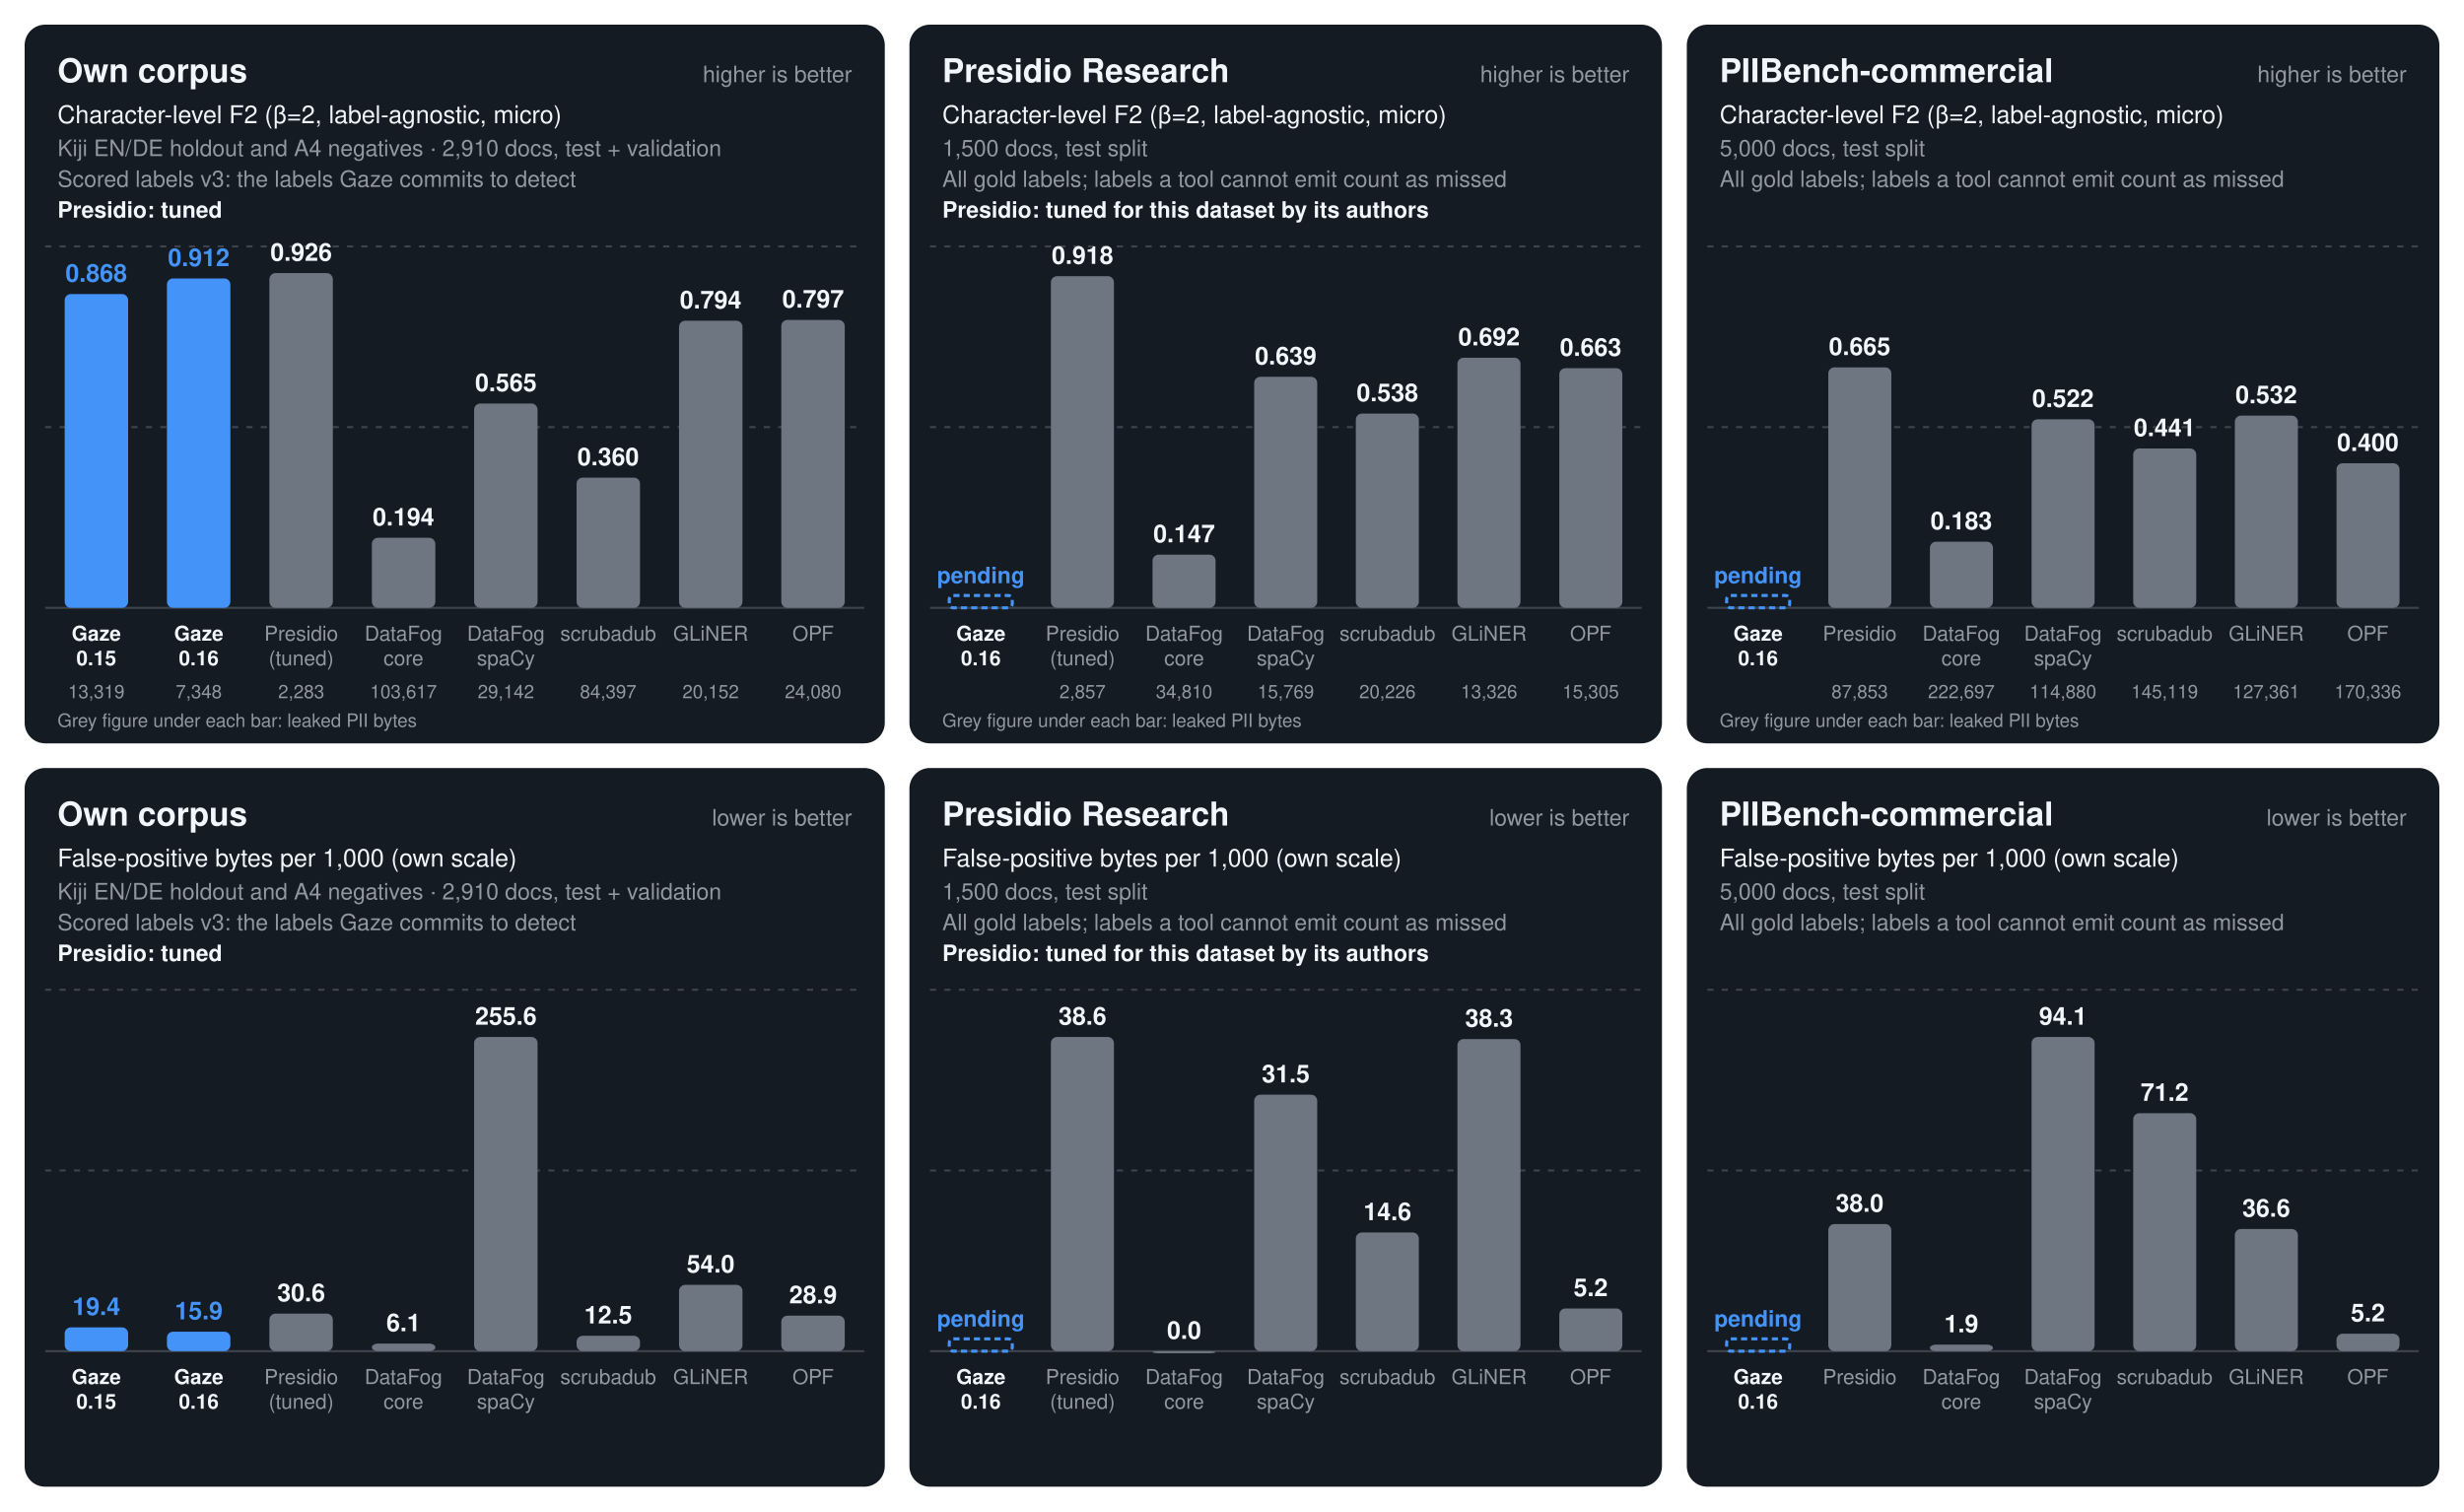
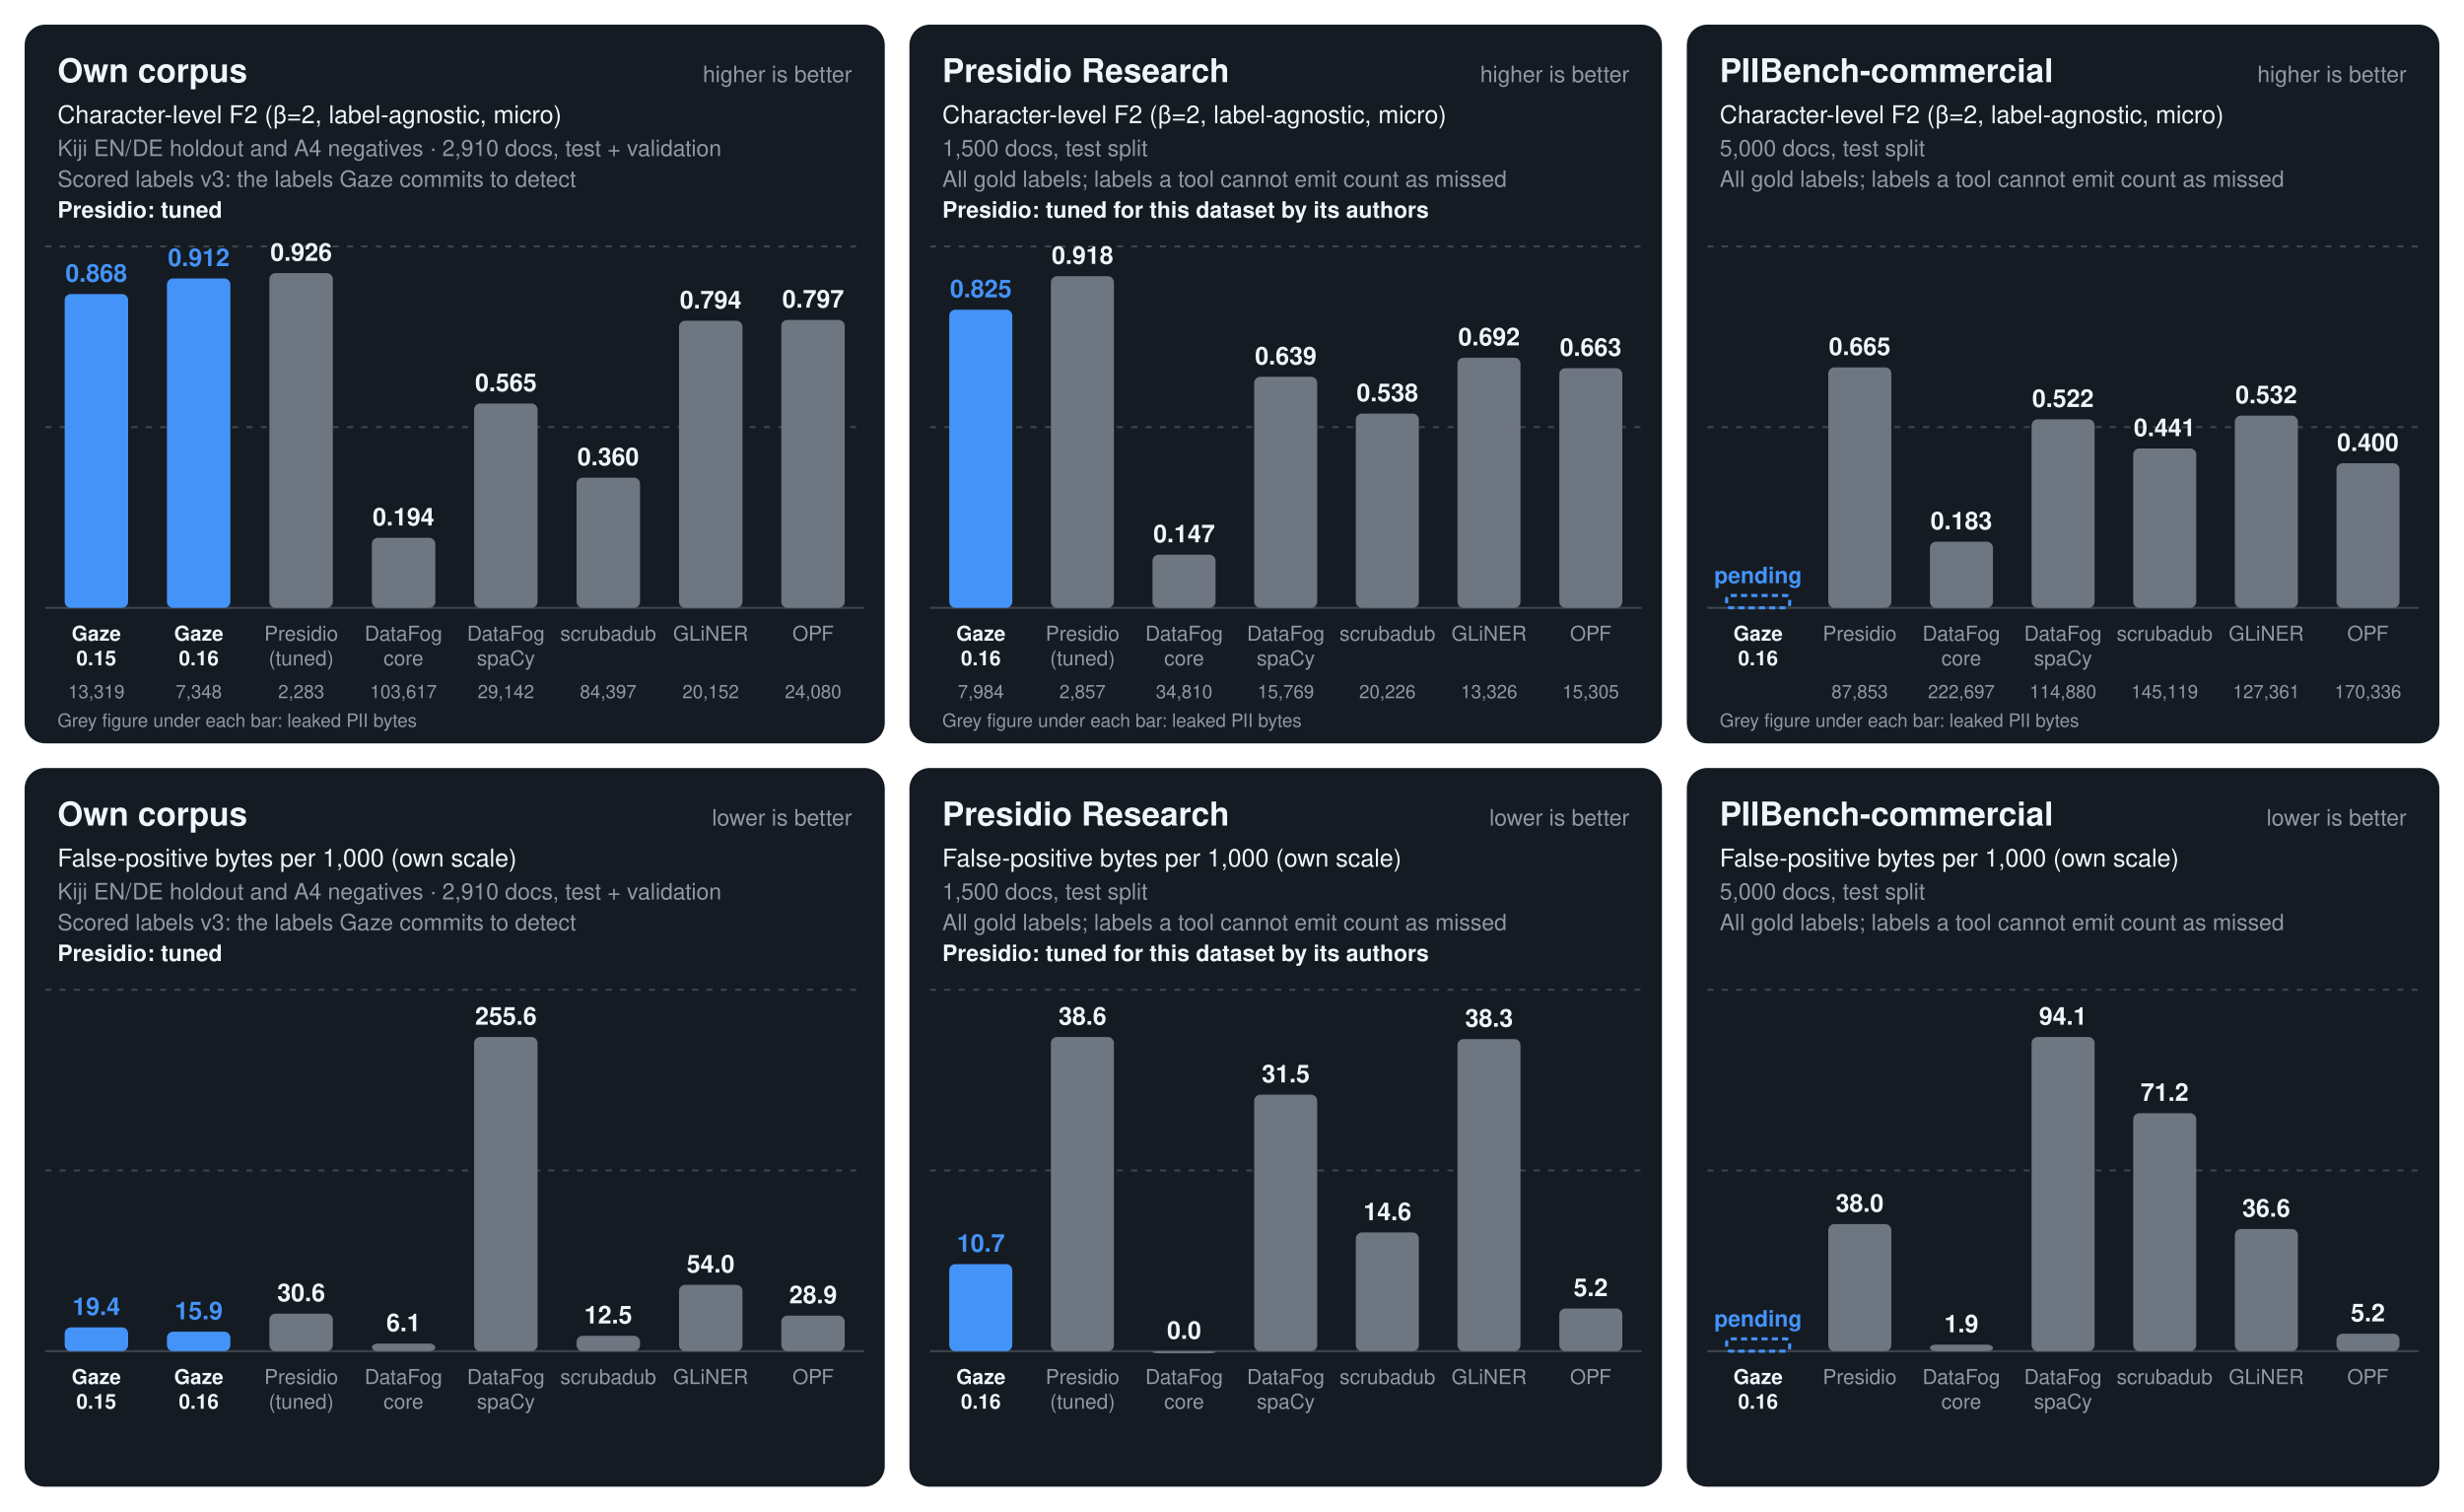
<svg xmlns="http://www.w3.org/2000/svg" viewBox="0 0 1200 736" width="1200" height="736" font-family="-apple-system,BlinkMacSystemFont,'Segoe UI',Helvetica,Arial,sans-serif" role="img" aria-label="Benchmark panels for own corpus, Presidio Research and PIIBench-commercial: character-level F2 (higher is better) with leaked PII bytes under each bar, and false-positive bytes per 1,000 bytes (lower is better), Gaze release against declared competitor configurations.">
  <rect x="12.0" y="12" width="418.9" height="350" rx="10" fill="#151b23" />
  <text x="28.0" y="40" font-size="16" font-weight="700" fill="#f0f6fc">Own corpus</text>
  <text x="414.9" y="40" font-size="11" text-anchor="end" fill="#9198a1">higher is better</text>
  <text x="28.0" y="60" font-size="12" fill="#f0f6fc">Character-level F2 (β=2, label-agnostic, micro)</text>
  <text x="28.0" y="76" font-size="11" fill="#9198a1">Kiji EN/DE holdout and A4 negatives · 2,910 docs, test + validation</text>
  <text x="28.0" y="91" font-size="11" fill="#9198a1">Scored labels v3: the labels Gaze commits to detect</text>
  <text x="28.0" y="106" font-size="11" font-weight="600" fill="#f0f6fc" textLength="93.0" lengthAdjust="spacingAndGlyphs">Presidio: tuned</text>
  <line x1="22.0" x2="420.9" y1="296.0" y2="296.0" stroke="#3d444d" stroke-width="1" />
  <line x1="22.0" x2="420.9" y1="208.0" y2="208.0" stroke="#3d444d" stroke-width="1" stroke-dasharray="3 4" />
  <line x1="22.0" x2="420.9" y1="120.0" y2="120.0" stroke="#3d444d" stroke-width="1" stroke-dasharray="3 4" />
  <rect x="31.5" y="143.2" width="30.9" height="152.8" rx="3" fill="#4493f8" />
  <text x="46.9" y="137.2" font-size="12" font-weight="700" text-anchor="middle" fill="#4493f8">0.868</text>
  <text x="46.9" y="312" font-size="10" font-weight="600" text-anchor="middle" fill="#f0f6fc">Gaze</text>
  <text x="46.9" y="324" font-size="10" font-weight="600" text-anchor="middle" fill="#f0f6fc">0.15</text>
  <text x="46.9" y="340.0" font-size="9" text-anchor="middle" fill="#9198a1">13,319</text>
  <rect x="81.3" y="135.6" width="30.9" height="160.4" rx="3" fill="#4493f8" />
  <text x="96.8" y="129.6" font-size="12" font-weight="700" text-anchor="middle" fill="#4493f8">0.912</text>
  <text x="96.8" y="312" font-size="10" font-weight="600" text-anchor="middle" fill="#f0f6fc">Gaze</text>
  <text x="96.8" y="324" font-size="10" font-weight="600" text-anchor="middle" fill="#f0f6fc">0.16</text>
  <text x="96.8" y="340.0" font-size="9" text-anchor="middle" fill="#9198a1">7,348</text>
  <rect x="131.2" y="133.0" width="30.9" height="163.0" rx="3" fill="#6e7681" />
  <text x="146.7" y="127.0" font-size="12" font-weight="700" text-anchor="middle" fill="#f0f6fc">0.926</text>
  <text x="146.7" y="312" font-size="10" font-weight="400" text-anchor="middle" fill="#9198a1" textLength="43.9" lengthAdjust="spacingAndGlyphs">Presidio</text>
  <text x="146.7" y="324" font-size="10" font-weight="400" text-anchor="middle" fill="#9198a1">(tuned)</text>
  <text x="146.7" y="340.0" font-size="9" text-anchor="middle" fill="#9198a1">2,283</text>
  <rect x="181.1" y="261.9" width="30.9" height="34.1" rx="3" fill="#6e7681" />
  <text x="196.5" y="255.9" font-size="12" font-weight="700" text-anchor="middle" fill="#f0f6fc">0.194</text>
  <text x="196.5" y="312" font-size="10" font-weight="400" text-anchor="middle" fill="#9198a1">DataFog</text>
  <text x="196.5" y="324" font-size="10" font-weight="400" text-anchor="middle" fill="#9198a1">core</text>
  <text x="196.5" y="340.0" font-size="9" text-anchor="middle" fill="#9198a1">103,617</text>
  <rect x="230.9" y="196.5" width="30.9" height="99.5" rx="3" fill="#6e7681" />
  <text x="246.4" y="190.5" font-size="12" font-weight="700" text-anchor="middle" fill="#f0f6fc">0.565</text>
  <text x="246.4" y="312" font-size="10" font-weight="400" text-anchor="middle" fill="#9198a1">DataFog</text>
  <text x="246.4" y="324" font-size="10" font-weight="400" text-anchor="middle" fill="#9198a1">spaCy</text>
  <text x="246.4" y="340.0" font-size="9" text-anchor="middle" fill="#9198a1">29,142</text>
  <rect x="280.8" y="232.6" width="30.9" height="63.4" rx="3" fill="#6e7681" />
  <text x="296.2" y="226.6" font-size="12" font-weight="700" text-anchor="middle" fill="#f0f6fc">0.360</text>
  <text x="296.2" y="312" font-size="10" font-weight="400" text-anchor="middle" fill="#9198a1" textLength="43.9" lengthAdjust="spacingAndGlyphs">scrubadub</text>
  <text x="296.2" y="340.0" font-size="9" text-anchor="middle" fill="#9198a1">84,397</text>
  <rect x="330.7" y="156.2" width="30.9" height="139.8" rx="3" fill="#6e7681" />
  <text x="346.1" y="150.2" font-size="12" font-weight="700" text-anchor="middle" fill="#f0f6fc">0.794</text>
  <text x="346.1" y="312" font-size="10" font-weight="400" text-anchor="middle" fill="#9198a1">GLiNER</text>
  <text x="346.1" y="340.0" font-size="9" text-anchor="middle" fill="#9198a1">20,152</text>
  <rect x="380.5" y="155.8" width="30.9" height="140.2" rx="3" fill="#6e7681" />
  <text x="396.0" y="149.8" font-size="12" font-weight="700" text-anchor="middle" fill="#f0f6fc">0.797</text>
  <text x="396.0" y="312" font-size="10" font-weight="400" text-anchor="middle" fill="#9198a1">OPF</text>
  <text x="396.0" y="340.0" font-size="9" text-anchor="middle" fill="#9198a1">24,080</text>
  <text x="28.0" y="354" font-size="9" fill="#9198a1">Grey figure under each bar: leaked PII bytes</text>
  <rect x="442.9" y="12" width="366.5" height="350" rx="10" fill="#151b23" />
  <text x="458.9" y="40" font-size="16" font-weight="700" fill="#f0f6fc">Presidio Research</text>
  <text x="793.5" y="40" font-size="11" text-anchor="end" fill="#9198a1">higher is better</text>
  <text x="458.9" y="60" font-size="12" fill="#f0f6fc">Character-level F2 (β=2, label-agnostic, micro)</text>
  <text x="458.9" y="76" font-size="11" fill="#9198a1">1,500 docs, test split</text>
  <text x="458.9" y="91" font-size="11" fill="#9198a1">All gold labels; labels a tool cannot emit count as missed</text>
  <text x="458.9" y="106" font-size="11" font-weight="600" fill="#f0f6fc" textLength="291.4" lengthAdjust="spacingAndGlyphs">Presidio: tuned for this dataset by its authors</text>
  <line x1="452.9" x2="799.5" y1="296.0" y2="296.0" stroke="#3d444d" stroke-width="1" />
  <line x1="452.9" x2="799.5" y1="208.0" y2="208.0" stroke="#3d444d" stroke-width="1" stroke-dasharray="3 4" />
  <line x1="452.9" x2="799.5" y1="120.0" y2="120.0" stroke="#3d444d" stroke-width="1" stroke-dasharray="3 4" />
-   <rect x="462.3" y="290.0" width="30.7" height="6" rx="2" fill="none" stroke="#4493f8" stroke-width="1.5" stroke-dasharray="3 2" />
-   <text x="477.7" y="284.0" font-size="11" font-weight="700" text-anchor="middle" fill="#4493f8">pending</text>
+   <rect x="462.3" y="150.8" width="30.7" height="145.2" rx="3" fill="#4493f8" />
+   <text x="477.7" y="144.8" font-size="12" font-weight="700" text-anchor="middle" fill="#4493f8">0.825</text>
  <text x="477.7" y="312" font-size="10" font-weight="600" text-anchor="middle" fill="#f0f6fc">Gaze</text>
  <text x="477.7" y="324" font-size="10" font-weight="600" text-anchor="middle" fill="#f0f6fc">0.16</text>
+   <text x="477.7" y="340.0" font-size="9" text-anchor="middle" fill="#9198a1">7,984</text>
  <rect x="511.8" y="134.5" width="30.7" height="161.5" rx="3" fill="#6e7681" />
  <text x="527.2" y="128.5" font-size="12" font-weight="700" text-anchor="middle" fill="#f0f6fc">0.918</text>
  <text x="527.2" y="312" font-size="10" font-weight="400" text-anchor="middle" fill="#9198a1" textLength="43.5" lengthAdjust="spacingAndGlyphs">Presidio</text>
  <text x="527.2" y="324" font-size="10" font-weight="400" text-anchor="middle" fill="#9198a1">(tuned)</text>
  <text x="527.2" y="340.0" font-size="9" text-anchor="middle" fill="#9198a1">2,857</text>
  <rect x="561.3" y="270.1" width="30.7" height="25.9" rx="3" fill="#6e7681" />
  <text x="576.7" y="264.1" font-size="12" font-weight="700" text-anchor="middle" fill="#f0f6fc">0.147</text>
  <text x="576.7" y="312" font-size="10" font-weight="400" text-anchor="middle" fill="#9198a1">DataFog</text>
  <text x="576.7" y="324" font-size="10" font-weight="400" text-anchor="middle" fill="#9198a1">core</text>
  <text x="576.7" y="340.0" font-size="9" text-anchor="middle" fill="#9198a1">34,810</text>
  <rect x="610.8" y="183.5" width="30.7" height="112.5" rx="3" fill="#6e7681" />
  <text x="626.2" y="177.5" font-size="12" font-weight="700" text-anchor="middle" fill="#f0f6fc">0.639</text>
  <text x="626.2" y="312" font-size="10" font-weight="400" text-anchor="middle" fill="#9198a1">DataFog</text>
  <text x="626.2" y="324" font-size="10" font-weight="400" text-anchor="middle" fill="#9198a1">spaCy</text>
  <text x="626.2" y="340.0" font-size="9" text-anchor="middle" fill="#9198a1">15,769</text>
  <rect x="660.3" y="201.4" width="30.7" height="94.6" rx="3" fill="#6e7681" />
  <text x="675.7" y="195.4" font-size="12" font-weight="700" text-anchor="middle" fill="#f0f6fc">0.538</text>
  <text x="675.7" y="312" font-size="10" font-weight="400" text-anchor="middle" fill="#9198a1" textLength="43.5" lengthAdjust="spacingAndGlyphs">scrubadub</text>
  <text x="675.7" y="340.0" font-size="9" text-anchor="middle" fill="#9198a1">20,226</text>
  <rect x="709.8" y="174.2" width="30.7" height="121.8" rx="3" fill="#6e7681" />
  <text x="725.2" y="168.2" font-size="12" font-weight="700" text-anchor="middle" fill="#f0f6fc">0.692</text>
  <text x="725.2" y="312" font-size="10" font-weight="400" text-anchor="middle" fill="#9198a1">GLiNER</text>
  <text x="725.2" y="340.0" font-size="9" text-anchor="middle" fill="#9198a1">13,326</text>
  <rect x="759.4" y="179.3" width="30.7" height="116.7" rx="3" fill="#6e7681" />
  <text x="774.7" y="173.3" font-size="12" font-weight="700" text-anchor="middle" fill="#f0f6fc">0.663</text>
  <text x="774.7" y="312" font-size="10" font-weight="400" text-anchor="middle" fill="#9198a1">OPF</text>
  <text x="774.7" y="340.0" font-size="9" text-anchor="middle" fill="#9198a1">15,305</text>
  <text x="458.9" y="354" font-size="9" fill="#9198a1">Grey figure under each bar: leaked PII bytes</text>
  <rect x="821.5" y="12" width="366.5" height="350" rx="10" fill="#151b23" />
  <text x="837.5" y="40" font-size="16" font-weight="700" fill="#f0f6fc">PIIBench-commercial</text>
  <text x="1172.0" y="40" font-size="11" text-anchor="end" fill="#9198a1">higher is better</text>
  <text x="837.5" y="60" font-size="12" fill="#f0f6fc">Character-level F2 (β=2, label-agnostic, micro)</text>
  <text x="837.5" y="76" font-size="11" fill="#9198a1">5,000 docs, test split</text>
  <text x="837.5" y="91" font-size="11" fill="#9198a1">All gold labels; labels a tool cannot emit count as missed</text>
  <line x1="831.5" x2="1178.0" y1="296.0" y2="296.0" stroke="#3d444d" stroke-width="1" />
  <line x1="831.5" x2="1178.0" y1="208.0" y2="208.0" stroke="#3d444d" stroke-width="1" stroke-dasharray="3 4" />
  <line x1="831.5" x2="1178.0" y1="120.0" y2="120.0" stroke="#3d444d" stroke-width="1" stroke-dasharray="3 4" />
  <rect x="840.9" y="290.0" width="30.7" height="6" rx="2" fill="none" stroke="#4493f8" stroke-width="1.5" stroke-dasharray="3 2" />
  <text x="856.2" y="284.0" font-size="11" font-weight="700" text-anchor="middle" fill="#4493f8">pending</text>
  <text x="856.2" y="312" font-size="10" font-weight="600" text-anchor="middle" fill="#f0f6fc">Gaze</text>
  <text x="856.2" y="324" font-size="10" font-weight="600" text-anchor="middle" fill="#f0f6fc">0.16</text>
  <rect x="890.4" y="178.9" width="30.7" height="117.1" rx="3" fill="#6e7681" />
  <text x="905.7" y="172.9" font-size="12" font-weight="700" text-anchor="middle" fill="#f0f6fc">0.665</text>
  <text x="905.7" y="312" font-size="10" font-weight="400" text-anchor="middle" fill="#9198a1" textLength="43.5" lengthAdjust="spacingAndGlyphs">Presidio</text>
  <text x="905.7" y="340.0" font-size="9" text-anchor="middle" fill="#9198a1">87,853</text>
  <rect x="939.9" y="263.8" width="30.7" height="32.2" rx="3" fill="#6e7681" />
  <text x="955.2" y="257.8" font-size="12" font-weight="700" text-anchor="middle" fill="#f0f6fc">0.183</text>
  <text x="955.2" y="312" font-size="10" font-weight="400" text-anchor="middle" fill="#9198a1">DataFog</text>
  <text x="955.2" y="324" font-size="10" font-weight="400" text-anchor="middle" fill="#9198a1">core</text>
  <text x="955.2" y="340.0" font-size="9" text-anchor="middle" fill="#9198a1">222,697</text>
  <rect x="989.4" y="204.2" width="30.7" height="91.8" rx="3" fill="#6e7681" />
  <text x="1004.7" y="198.2" font-size="12" font-weight="700" text-anchor="middle" fill="#f0f6fc">0.522</text>
  <text x="1004.7" y="312" font-size="10" font-weight="400" text-anchor="middle" fill="#9198a1">DataFog</text>
  <text x="1004.7" y="324" font-size="10" font-weight="400" text-anchor="middle" fill="#9198a1">spaCy</text>
  <text x="1004.7" y="340.0" font-size="9" text-anchor="middle" fill="#9198a1">114,880</text>
  <rect x="1038.9" y="218.4" width="30.7" height="77.6" rx="3" fill="#6e7681" />
  <text x="1054.2" y="212.4" font-size="12" font-weight="700" text-anchor="middle" fill="#f0f6fc">0.441</text>
  <text x="1054.2" y="312" font-size="10" font-weight="400" text-anchor="middle" fill="#9198a1" textLength="43.5" lengthAdjust="spacingAndGlyphs">scrubadub</text>
  <text x="1054.2" y="340.0" font-size="9" text-anchor="middle" fill="#9198a1">145,119</text>
  <rect x="1088.4" y="202.4" width="30.7" height="93.6" rx="3" fill="#6e7681" />
  <text x="1103.7" y="196.4" font-size="12" font-weight="700" text-anchor="middle" fill="#f0f6fc">0.532</text>
  <text x="1103.7" y="312" font-size="10" font-weight="400" text-anchor="middle" fill="#9198a1">GLiNER</text>
  <text x="1103.7" y="340.0" font-size="9" text-anchor="middle" fill="#9198a1">127,361</text>
  <rect x="1137.9" y="225.6" width="30.7" height="70.4" rx="3" fill="#6e7681" />
  <text x="1153.2" y="219.6" font-size="12" font-weight="700" text-anchor="middle" fill="#f0f6fc">0.400</text>
  <text x="1153.2" y="312" font-size="10" font-weight="400" text-anchor="middle" fill="#9198a1">OPF</text>
  <text x="1153.2" y="340.0" font-size="9" text-anchor="middle" fill="#9198a1">170,336</text>
  <text x="837.5" y="354" font-size="9" fill="#9198a1">Grey figure under each bar: leaked PII bytes</text>
  <rect x="12.0" y="374" width="418.9" height="350" rx="10" fill="#151b23" />
  <text x="28.0" y="402" font-size="16" font-weight="700" fill="#f0f6fc">Own corpus</text>
  <text x="414.9" y="402" font-size="11" text-anchor="end" fill="#9198a1">lower is better</text>
  <text x="28.0" y="422" font-size="12" fill="#f0f6fc">False-positive bytes per 1,000 (own scale)</text>
  <text x="28.0" y="438" font-size="11" fill="#9198a1">Kiji EN/DE holdout and A4 negatives · 2,910 docs, test + validation</text>
  <text x="28.0" y="453" font-size="11" fill="#9198a1">Scored labels v3: the labels Gaze commits to detect</text>
  <text x="28.0" y="468" font-size="11" font-weight="600" fill="#f0f6fc" textLength="93.0" lengthAdjust="spacingAndGlyphs">Presidio: tuned</text>
  <line x1="22.0" x2="420.9" y1="658.0" y2="658.0" stroke="#3d444d" stroke-width="1" />
  <line x1="22.0" x2="420.9" y1="570.0" y2="570.0" stroke="#3d444d" stroke-width="1" stroke-dasharray="3 4" />
  <line x1="22.0" x2="420.9" y1="482.0" y2="482.0" stroke="#3d444d" stroke-width="1" stroke-dasharray="3 4" />
  <rect x="31.5" y="646.4" width="30.9" height="11.6" rx="3" fill="#4493f8" />
  <text x="46.9" y="640.4" font-size="12" font-weight="700" text-anchor="middle" fill="#4493f8">19.4</text>
  <text x="46.9" y="674" font-size="10" font-weight="600" text-anchor="middle" fill="#f0f6fc">Gaze</text>
  <text x="46.9" y="686" font-size="10" font-weight="600" text-anchor="middle" fill="#f0f6fc">0.15</text>
  <rect x="81.3" y="648.5" width="30.9" height="9.5" rx="3" fill="#4493f8" />
  <text x="96.8" y="642.5" font-size="12" font-weight="700" text-anchor="middle" fill="#4493f8">15.9</text>
  <text x="96.8" y="674" font-size="10" font-weight="600" text-anchor="middle" fill="#f0f6fc">Gaze</text>
  <text x="96.8" y="686" font-size="10" font-weight="600" text-anchor="middle" fill="#f0f6fc">0.16</text>
  <rect x="131.2" y="639.7" width="30.9" height="18.3" rx="3" fill="#6e7681" />
  <text x="146.7" y="633.7" font-size="12" font-weight="700" text-anchor="middle" fill="#f0f6fc">30.6</text>
  <text x="146.7" y="674" font-size="10" font-weight="400" text-anchor="middle" fill="#9198a1" textLength="43.9" lengthAdjust="spacingAndGlyphs">Presidio</text>
  <text x="146.7" y="686" font-size="10" font-weight="400" text-anchor="middle" fill="#9198a1">(tuned)</text>
  <rect x="181.1" y="654.3" width="30.9" height="3.7" rx="3" fill="#6e7681" />
  <text x="196.5" y="648.3" font-size="12" font-weight="700" text-anchor="middle" fill="#f0f6fc">6.1</text>
  <text x="196.5" y="674" font-size="10" font-weight="400" text-anchor="middle" fill="#9198a1">DataFog</text>
  <text x="196.5" y="686" font-size="10" font-weight="400" text-anchor="middle" fill="#9198a1">core</text>
  <rect x="230.9" y="505.0" width="30.9" height="153.0" rx="3" fill="#6e7681" />
  <text x="246.4" y="499.0" font-size="12" font-weight="700" text-anchor="middle" fill="#f0f6fc">255.6</text>
  <text x="246.4" y="674" font-size="10" font-weight="400" text-anchor="middle" fill="#9198a1">DataFog</text>
  <text x="246.4" y="686" font-size="10" font-weight="400" text-anchor="middle" fill="#9198a1">spaCy</text>
  <rect x="280.8" y="650.5" width="30.9" height="7.5" rx="3" fill="#6e7681" />
  <text x="296.2" y="644.5" font-size="12" font-weight="700" text-anchor="middle" fill="#f0f6fc">12.5</text>
  <text x="296.2" y="674" font-size="10" font-weight="400" text-anchor="middle" fill="#9198a1" textLength="43.9" lengthAdjust="spacingAndGlyphs">scrubadub</text>
  <rect x="330.7" y="625.7" width="30.9" height="32.3" rx="3" fill="#6e7681" />
  <text x="346.1" y="619.7" font-size="12" font-weight="700" text-anchor="middle" fill="#f0f6fc">54.0</text>
  <text x="346.1" y="674" font-size="10" font-weight="400" text-anchor="middle" fill="#9198a1">GLiNER</text>
  <rect x="380.5" y="640.7" width="30.9" height="17.3" rx="3" fill="#6e7681" />
  <text x="396.0" y="634.7" font-size="12" font-weight="700" text-anchor="middle" fill="#f0f6fc">28.9</text>
  <text x="396.0" y="674" font-size="10" font-weight="400" text-anchor="middle" fill="#9198a1">OPF</text>
  <rect x="442.9" y="374" width="366.5" height="350" rx="10" fill="#151b23" />
  <text x="458.9" y="402" font-size="16" font-weight="700" fill="#f0f6fc">Presidio Research</text>
  <text x="793.5" y="402" font-size="11" text-anchor="end" fill="#9198a1">lower is better</text>
  <text x="458.9" y="422" font-size="12" fill="#f0f6fc">False-positive bytes per 1,000 (own scale)</text>
  <text x="458.9" y="438" font-size="11" fill="#9198a1">1,500 docs, test split</text>
  <text x="458.9" y="453" font-size="11" fill="#9198a1">All gold labels; labels a tool cannot emit count as missed</text>
  <text x="458.9" y="468" font-size="11" font-weight="600" fill="#f0f6fc" textLength="291.4" lengthAdjust="spacingAndGlyphs">Presidio: tuned for this dataset by its authors</text>
  <line x1="452.9" x2="799.5" y1="658.0" y2="658.0" stroke="#3d444d" stroke-width="1" />
  <line x1="452.9" x2="799.5" y1="570.0" y2="570.0" stroke="#3d444d" stroke-width="1" stroke-dasharray="3 4" />
  <line x1="452.9" x2="799.5" y1="482.0" y2="482.0" stroke="#3d444d" stroke-width="1" stroke-dasharray="3 4" />
-   <rect x="462.3" y="652.0" width="30.7" height="6" rx="2" fill="none" stroke="#4493f8" stroke-width="1.5" stroke-dasharray="3 2" />
-   <text x="477.7" y="646.0" font-size="11" font-weight="700" text-anchor="middle" fill="#4493f8">pending</text>
+   <rect x="462.3" y="615.6" width="30.7" height="42.4" rx="3" fill="#4493f8" />
+   <text x="477.7" y="609.6" font-size="12" font-weight="700" text-anchor="middle" fill="#4493f8">10.7</text>
  <text x="477.7" y="674" font-size="10" font-weight="600" text-anchor="middle" fill="#f0f6fc">Gaze</text>
  <text x="477.7" y="686" font-size="10" font-weight="600" text-anchor="middle" fill="#f0f6fc">0.16</text>
  <rect x="511.8" y="505.0" width="30.7" height="153.0" rx="3" fill="#6e7681" />
  <text x="527.2" y="499.0" font-size="12" font-weight="700" text-anchor="middle" fill="#f0f6fc">38.6</text>
  <text x="527.2" y="674" font-size="10" font-weight="400" text-anchor="middle" fill="#9198a1" textLength="43.5" lengthAdjust="spacingAndGlyphs">Presidio</text>
  <text x="527.2" y="686" font-size="10" font-weight="400" text-anchor="middle" fill="#9198a1">(tuned)</text>
  <rect x="561.3" y="658.0" width="30.7" height="1.0" rx="3" fill="#6e7681" />
  <text x="576.7" y="652.0" font-size="12" font-weight="700" text-anchor="middle" fill="#f0f6fc">0.0</text>
  <text x="576.7" y="674" font-size="10" font-weight="400" text-anchor="middle" fill="#9198a1">DataFog</text>
  <text x="576.7" y="686" font-size="10" font-weight="400" text-anchor="middle" fill="#9198a1">core</text>
  <rect x="610.8" y="533.1" width="30.7" height="124.9" rx="3" fill="#6e7681" />
  <text x="626.2" y="527.1" font-size="12" font-weight="700" text-anchor="middle" fill="#f0f6fc">31.5</text>
  <text x="626.2" y="674" font-size="10" font-weight="400" text-anchor="middle" fill="#9198a1">DataFog</text>
  <text x="626.2" y="686" font-size="10" font-weight="400" text-anchor="middle" fill="#9198a1">spaCy</text>
  <rect x="660.3" y="600.2" width="30.7" height="57.8" rx="3" fill="#6e7681" />
  <text x="675.7" y="594.2" font-size="12" font-weight="700" text-anchor="middle" fill="#f0f6fc">14.6</text>
  <text x="675.7" y="674" font-size="10" font-weight="400" text-anchor="middle" fill="#9198a1" textLength="43.5" lengthAdjust="spacingAndGlyphs">scrubadub</text>
  <rect x="709.8" y="506.0" width="30.7" height="152.0" rx="3" fill="#6e7681" />
  <text x="725.2" y="500.0" font-size="12" font-weight="700" text-anchor="middle" fill="#f0f6fc">38.3</text>
  <text x="725.2" y="674" font-size="10" font-weight="400" text-anchor="middle" fill="#9198a1">GLiNER</text>
  <rect x="759.4" y="637.2" width="30.7" height="20.8" rx="3" fill="#6e7681" />
  <text x="774.7" y="631.2" font-size="12" font-weight="700" text-anchor="middle" fill="#f0f6fc">5.2</text>
  <text x="774.7" y="674" font-size="10" font-weight="400" text-anchor="middle" fill="#9198a1">OPF</text>
  <rect x="821.5" y="374" width="366.5" height="350" rx="10" fill="#151b23" />
  <text x="837.5" y="402" font-size="16" font-weight="700" fill="#f0f6fc">PIIBench-commercial</text>
  <text x="1172.0" y="402" font-size="11" text-anchor="end" fill="#9198a1">lower is better</text>
  <text x="837.5" y="422" font-size="12" fill="#f0f6fc">False-positive bytes per 1,000 (own scale)</text>
  <text x="837.5" y="438" font-size="11" fill="#9198a1">5,000 docs, test split</text>
  <text x="837.5" y="453" font-size="11" fill="#9198a1">All gold labels; labels a tool cannot emit count as missed</text>
  <line x1="831.5" x2="1178.0" y1="658.0" y2="658.0" stroke="#3d444d" stroke-width="1" />
  <line x1="831.5" x2="1178.0" y1="570.0" y2="570.0" stroke="#3d444d" stroke-width="1" stroke-dasharray="3 4" />
  <line x1="831.5" x2="1178.0" y1="482.0" y2="482.0" stroke="#3d444d" stroke-width="1" stroke-dasharray="3 4" />
  <rect x="840.9" y="652.0" width="30.7" height="6" rx="2" fill="none" stroke="#4493f8" stroke-width="1.5" stroke-dasharray="3 2" />
  <text x="856.2" y="646.0" font-size="11" font-weight="700" text-anchor="middle" fill="#4493f8">pending</text>
  <text x="856.2" y="674" font-size="10" font-weight="600" text-anchor="middle" fill="#f0f6fc">Gaze</text>
  <text x="856.2" y="686" font-size="10" font-weight="600" text-anchor="middle" fill="#f0f6fc">0.16</text>
  <rect x="890.4" y="596.1" width="30.7" height="61.9" rx="3" fill="#6e7681" />
  <text x="905.7" y="590.1" font-size="12" font-weight="700" text-anchor="middle" fill="#f0f6fc">38.0</text>
  <text x="905.7" y="674" font-size="10" font-weight="400" text-anchor="middle" fill="#9198a1" textLength="43.5" lengthAdjust="spacingAndGlyphs">Presidio</text>
  <rect x="939.9" y="654.8" width="30.7" height="3.2" rx="3" fill="#6e7681" />
  <text x="955.2" y="648.8" font-size="12" font-weight="700" text-anchor="middle" fill="#f0f6fc">1.9</text>
  <text x="955.2" y="674" font-size="10" font-weight="400" text-anchor="middle" fill="#9198a1">DataFog</text>
  <text x="955.2" y="686" font-size="10" font-weight="400" text-anchor="middle" fill="#9198a1">core</text>
  <rect x="989.4" y="505.0" width="30.7" height="153.0" rx="3" fill="#6e7681" />
  <text x="1004.7" y="499.0" font-size="12" font-weight="700" text-anchor="middle" fill="#f0f6fc">94.1</text>
  <text x="1004.7" y="674" font-size="10" font-weight="400" text-anchor="middle" fill="#9198a1">DataFog</text>
  <text x="1004.7" y="686" font-size="10" font-weight="400" text-anchor="middle" fill="#9198a1">spaCy</text>
  <rect x="1038.9" y="542.1" width="30.7" height="115.9" rx="3" fill="#6e7681" />
  <text x="1054.2" y="536.1" font-size="12" font-weight="700" text-anchor="middle" fill="#f0f6fc">71.2</text>
  <text x="1054.2" y="674" font-size="10" font-weight="400" text-anchor="middle" fill="#9198a1" textLength="43.5" lengthAdjust="spacingAndGlyphs">scrubadub</text>
  <rect x="1088.4" y="598.5" width="30.7" height="59.5" rx="3" fill="#6e7681" />
  <text x="1103.7" y="592.5" font-size="12" font-weight="700" text-anchor="middle" fill="#f0f6fc">36.6</text>
  <text x="1103.7" y="674" font-size="10" font-weight="400" text-anchor="middle" fill="#9198a1">GLiNER</text>
  <rect x="1137.9" y="649.5" width="30.7" height="8.5" rx="3" fill="#6e7681" />
  <text x="1153.2" y="643.5" font-size="12" font-weight="700" text-anchor="middle" fill="#f0f6fc">5.2</text>
  <text x="1153.2" y="674" font-size="10" font-weight="400" text-anchor="middle" fill="#9198a1">OPF</text>
</svg>
